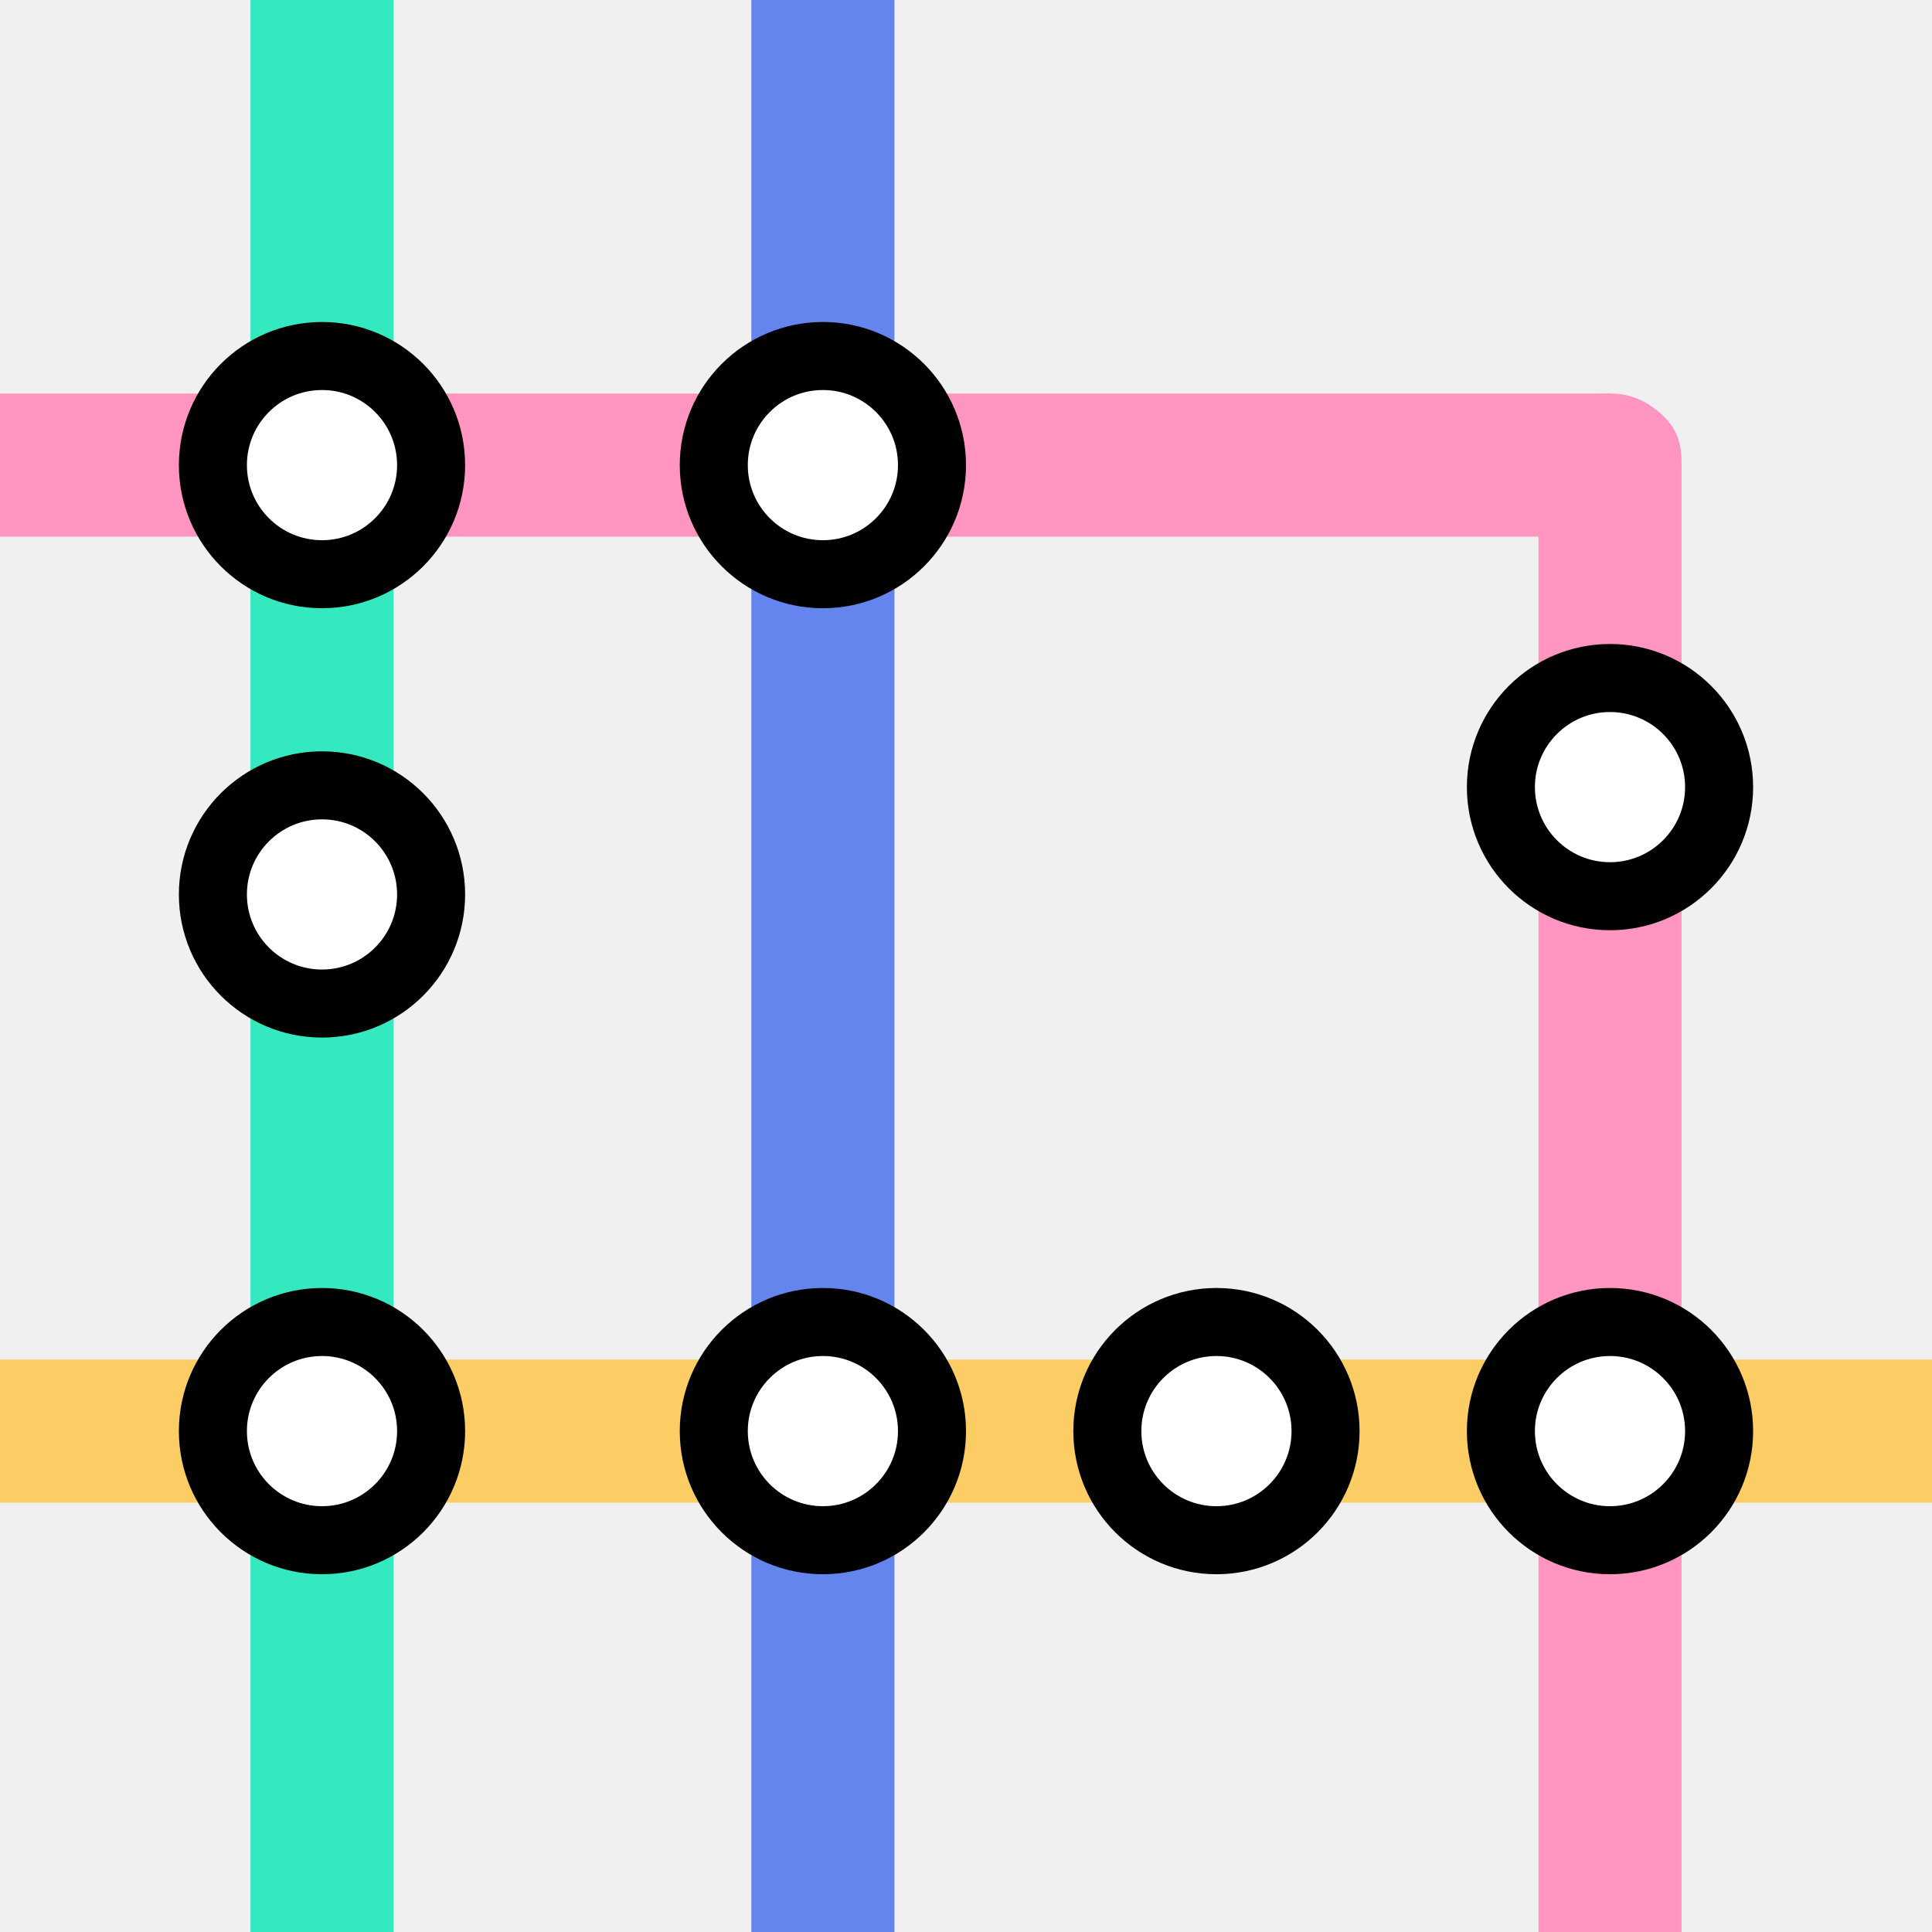
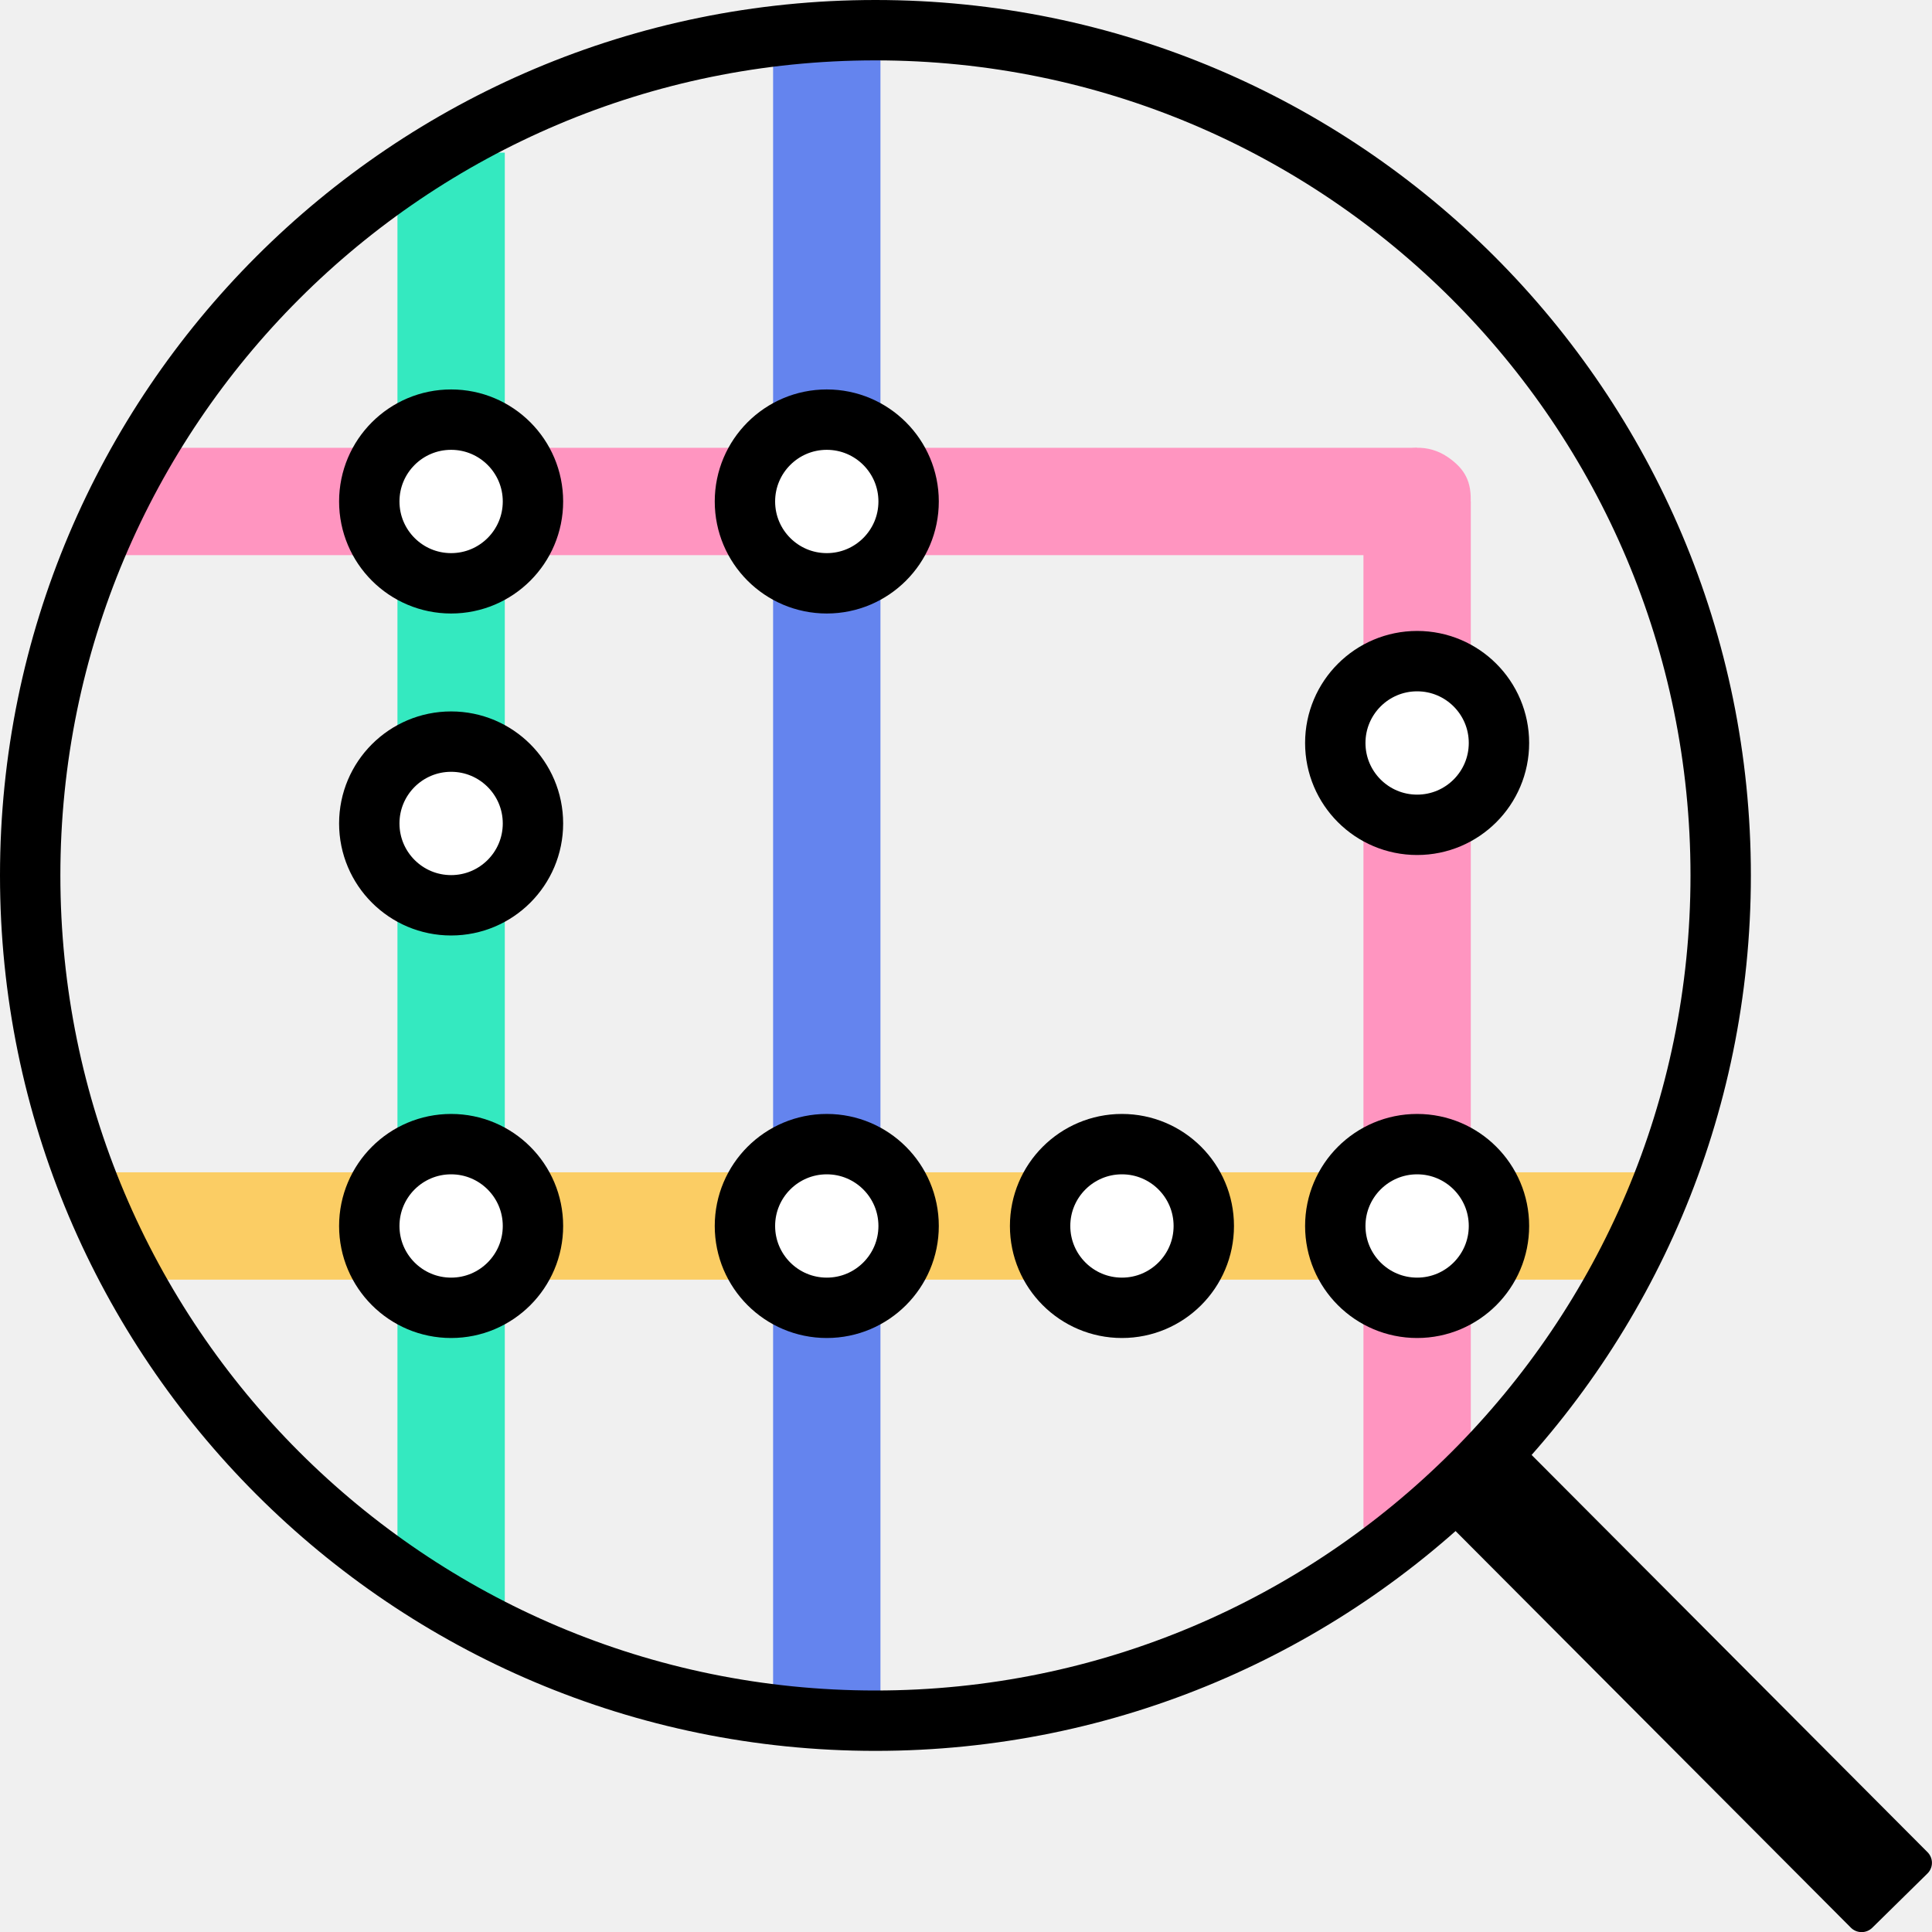
- <svg xmlns="http://www.w3.org/2000/svg" width="108" height="108" viewBox="0 0 108 108" version="1.1" id="svg653">
+ <svg xmlns="http://www.w3.org/2000/svg" width="64" height="64" viewBox="0 0 64 64" version="1.1" id="svg653">
  <defs id="defs650">
    <linearGradient id="linearGradient1138">
      <stop style="stop-color:#f5ffff;stop-opacity:1;" offset="0" id="stop1136" />
    </linearGradient>
    <linearGradient id="linearGradient11116">
      <stop style="stop-color:#b3b3b3;stop-opacity:1;" offset="0" id="stop11114" />
    </linearGradient>
-     <marker style="overflow:visible" id="TriangleInS" refX="0.0" refY="0.0" orient="auto">
-       <path transform="scale(-0.2)" style="fill-rule:evenodd;fill:context-stroke;stroke:context-stroke;stroke-width:1.0pt" d="M 5.77,0.0 L -2.88,5.0 L -2.88,-5.0 L 5.77,0.0 z " id="path9389" />
-     </marker>
-     <marker style="overflow:visible" id="Arrow2Sstart" refX="0.0" refY="0.0" orient="auto">
-       <path transform="scale(0.3) translate(-2.3,0)" d="M 8.719,4.034 L -2.207,0.016 L 8.719,-4.002 C 6.973,-1.63 6.983,1.616 8.719,4.034 z " style="stroke:context-stroke;fill-rule:evenodd;fill:context-stroke;stroke-width:0.625;stroke-linejoin:round" id="path9280" />
-     </marker>
-     <marker style="overflow:visible" id="Arrow2Mstart" refX="0.0" refY="0.0" orient="auto">
-       <path transform="scale(0.6) translate(0,0)" d="M 8.719,4.034 L -2.207,0.016 L 8.719,-4.002 C 6.973,-1.63 6.983,1.616 8.719,4.034 z " style="stroke:context-stroke;fill-rule:evenodd;fill:context-stroke;stroke-width:0.625;stroke-linejoin:round" id="path9274" />
-     </marker>
-     <marker style="overflow:visible" id="Arrow1Sstart" refX="0.0" refY="0.0" orient="auto">
-       <path transform="scale(0.2) translate(6,0)" style="fill-rule:evenodd;fill:context-stroke;stroke:context-stroke;stroke-width:1.0pt" d="M 0.0,0.0 L 5.0,-5.0 L -12.5,0.0 L 5.0,5.0 L 0.0,0.0 z " id="path9262" />
-     </marker>
-     <marker style="overflow:visible" id="TriangleInM" refX="0.0" refY="0.0" orient="auto">
-       <path transform="scale(-0.4)" style="fill-rule:evenodd;fill:context-stroke;stroke:context-stroke;stroke-width:1.0pt" d="M 5.77,0.0 L -2.88,5.0 L -2.88,-5.0 L 5.77,0.0 z " id="path9386" />
-     </marker>
-     <marker style="overflow:visible;" id="Arrow1Lend" refX="0.0" refY="0.0" orient="auto">
-       <path transform="scale(0.8) rotate(180) translate(12.5,0)" style="fill-rule:evenodd;fill:context-stroke;stroke:context-stroke;stroke-width:1.0pt;" d="M 0.0,0.0 L 5.0,-5.0 L -12.5,0.0 L 5.0,5.0 L 0.0,0.0 z " id="path9253" />
-     </marker>
-     <marker style="overflow:visible" id="Arrow1Lstart" refX="0.0" refY="0.0" orient="auto">
-       <path transform="scale(0.8) translate(12.5,0)" style="fill-rule:evenodd;fill:context-stroke;stroke:context-stroke;stroke-width:1.0pt" d="M 0.0,0.0 L 5.0,-5.0 L -12.5,0.0 L 5.0,5.0 L 0.0,0.0 z " id="path9250" />
-     </marker>
-     <marker style="overflow:visible" id="TriangleInM-7" refX="0" refY="0" orient="auto">
-       <path transform="scale(-0.4)" style="fill:context-stroke;fill-rule:evenodd;stroke:context-stroke;stroke-width:1pt" d="M 5.77,0 -2.88,5 V -5 Z" id="path9386-5" />
-     </marker>
-     <marker style="overflow:visible" id="TriangleInS-1" refX="0" refY="0" orient="auto">
-       <path transform="scale(-0.2)" style="fill:context-stroke;fill-rule:evenodd;stroke:context-stroke;stroke-width:1pt" d="M 5.77,0 -2.88,5 V -5 Z" id="path9389-2" />
-     </marker>
-     <marker style="overflow:visible" id="marker12466" refX="0" refY="0" orient="auto">
-       <path transform="scale(-0.2)" style="fill:context-stroke;fill-rule:evenodd;stroke:context-stroke;stroke-width:1pt" d="M 5.77,0 -2.88,5 V -5 Z" id="path12464" />
-     </marker>
-     <marker style="overflow:visible" id="TriangleInS-9" refX="0" refY="0" orient="auto">
-       <path transform="scale(-0.2)" style="fill:context-stroke;fill-rule:evenodd;stroke:context-stroke;stroke-width:1pt" d="M 5.77,0 -2.88,5 V -5 Z" id="path9389-25" />
-     </marker>
-     <marker style="overflow:visible" id="marker12466-7" refX="0" refY="0" orient="auto">
-       <path transform="scale(-0.2)" style="fill:context-stroke;fill-rule:evenodd;stroke:context-stroke;stroke-width:1pt" d="M 5.77,0 -2.88,5 V -5 Z" id="path12464-7" />
-     </marker>
-     <marker style="overflow:visible" id="TriangleInS-7" refX="0" refY="0" orient="auto">
-       <path transform="scale(-0.2)" style="fill:context-stroke;fill-rule:evenodd;stroke:context-stroke;stroke-width:1pt" d="M 5.77,0 -2.88,5 V -5 Z" id="path9389-8" />
-     </marker>
-     <marker style="overflow:visible" id="marker12466-1" refX="0" refY="0" orient="auto">
-       <path transform="scale(-0.2)" style="fill:context-stroke;fill-rule:evenodd;stroke:context-stroke;stroke-width:1pt" d="M 5.77,0 -2.88,5 V -5 Z" id="path12464-4" />
-     </marker>
-     <marker style="overflow:visible" id="TriangleInS-98" refX="0" refY="0" orient="auto">
-       <path transform="scale(-0.2)" style="fill:context-stroke;fill-rule:evenodd;stroke:context-stroke;stroke-width:1pt" d="M 5.77,0 -2.88,5 V -5 Z" id="path9389-1" />
-     </marker>
-     <marker style="overflow:visible" id="marker12466-72" refX="0" refY="0" orient="auto">
-       <path transform="scale(-0.2)" style="fill:context-stroke;fill-rule:evenodd;stroke:context-stroke;stroke-width:1pt" d="M 5.77,0 -2.88,5 V -5 Z" id="path12464-2" />
-     </marker>
-     <marker style="overflow:visible" id="TriangleInS-93" refX="0" refY="0" orient="auto">
-       <path transform="scale(-0.2)" style="fill:context-stroke;fill-rule:evenodd;stroke:context-stroke;stroke-width:1pt" d="M 5.77,0 -2.88,5 V -5 Z" id="path9389-3" />
-     </marker>
-     <marker style="overflow:visible" id="marker12466-8" refX="0" refY="0" orient="auto">
-       <path transform="scale(-0.2)" style="fill:context-stroke;fill-rule:evenodd;stroke:context-stroke;stroke-width:1pt" d="M 5.77,0 -2.88,5 V -5 Z" id="path12464-6" />
-     </marker>
-     <marker style="overflow:visible" id="TriangleInS-3" refX="0" refY="0" orient="auto">
-       <path transform="scale(-0.2)" style="fill:context-stroke;fill-rule:evenodd;stroke:context-stroke;stroke-width:1pt" d="M 5.77,0 -2.88,5 V -5 Z" id="path9389-33" />
-     </marker>
-     <marker style="overflow:visible" id="marker12466-6" refX="0" refY="0" orient="auto">
-       <path transform="scale(-0.2)" style="fill:context-stroke;fill-rule:evenodd;stroke:context-stroke;stroke-width:1pt" d="M 5.77,0 -2.88,5 V -5 Z" id="path12464-66" />
-     </marker>
  </defs>
-   <g id="layer1" style="display:none">
-     <circle style="fill:none;stroke:#000000;stroke-width:0.163" id="use137" cx="54" cy="54" r="32.919" />
+   <g id="layer1" style="display:inline;stroke-width:1.031" transform="matrix(0.969623,0,0,0.9696212,-20.35961,-20.35957)">
+     <circle style="display:none;fill:none;stroke:#000000;stroke-width:0.168" id="use137" cx="54" cy="54" r="32.919" />
+     <rect style="display:none;fill:none;fill-opacity:1;stroke:#000000;stroke-width:0.206;stroke-linejoin:miter;stroke-dasharray:none;stroke-opacity:1" id="rect23179" width="66.005" height="6.0178485e-07" x="20.997" y="-54" transform="scale(1,-1)" />
+     <rect style="display:none;fill:none;fill-opacity:1;stroke:#000000;stroke-width:0.206;stroke-linejoin:miter;stroke-dasharray:none;stroke-opacity:1" id="rect23179-7" width="66.005" height="6.0178371e-07" x="20.997" y="-54" transform="rotate(90)" />
  </g>
-   <rect style="fill:#34e9c0;fill-opacity:1;stroke:none;stroke-width:1.414;stroke-linecap:round;stroke-linejoin:round;stroke-miterlimit:4;stroke-dasharray:none;paint-order:fill markers stroke" id="rect1092" width="108" height="8" x="0" y="-22" transform="rotate(90)" />
-   <rect style="fill:#fbcd64;fill-opacity:1;stroke:none;stroke-width:1.414;stroke-linecap:round;stroke-linejoin:round;stroke-miterlimit:4;stroke-dasharray:none;paint-order:fill markers stroke" id="rect1092-4" width="108" height="8" x="0" y="76" />
-   <rect style="fill:#6484ee;fill-opacity:1;stroke:none;stroke-width:1.414;stroke-linecap:round;stroke-linejoin:round;stroke-miterlimit:4;stroke-dasharray:none;paint-order:fill markers stroke" id="rect1092-4-9" width="108" height="8" x="2.8421709e-14" y="-50" transform="rotate(90)" />
-   <rect style="fill:#ff95c0;fill-opacity:1;stroke:none;stroke-width:1.232;stroke-linecap:round;stroke-linejoin:round;stroke-miterlimit:4;stroke-dasharray:none;paint-order:fill markers stroke" id="rect1092-7" width="82" height="8" x="26" y="-94" transform="rotate(90)" />
-   <rect style="fill:#ff95c0;fill-opacity:1;stroke:none;stroke-width:1.291;stroke-linecap:round;stroke-linejoin:round;stroke-miterlimit:4;stroke-dasharray:none;paint-order:fill markers stroke" id="rect1092-7-4" width="90" height="8" x="-90" y="-30" transform="scale(-1)" />
-   <ellipse style="fill:#ffffff;fill-opacity:1;stroke:#000000;stroke-width:3.803;stroke-linecap:round;stroke-linejoin:round;stroke-miterlimit:4;stroke-dasharray:none;stroke-opacity:1;paint-order:fill markers stroke" id="path2170-4" cx="46" cy="26" rx="6.099" ry="6.099" />
-   <ellipse style="fill:#ffffff;fill-opacity:1;stroke:#000000;stroke-width:3.803;stroke-linecap:round;stroke-linejoin:round;stroke-miterlimit:4;stroke-dasharray:none;stroke-opacity:1;paint-order:fill markers stroke" id="path2170-4-6" cx="90" cy="80" rx="6.099" ry="6.099" />
-   <ellipse style="fill:#ffffff;fill-opacity:1;stroke:#000000;stroke-width:3.803;stroke-linecap:round;stroke-linejoin:round;stroke-miterlimit:4;stroke-dasharray:none;stroke-opacity:1;paint-order:fill markers stroke" id="path2170-4-0" cx="46" cy="80" rx="6.099" ry="6.099" />
-   <ellipse style="fill:#ffffff;fill-opacity:1;stroke:#000000;stroke-width:3.803;stroke-linecap:round;stroke-linejoin:round;stroke-miterlimit:4;stroke-dasharray:none;stroke-opacity:1;paint-order:fill markers stroke" id="path2170-4-4" cx="18" cy="26" rx="6.099" ry="6.099" />
-   <ellipse style="fill:#ffffff;fill-opacity:1;stroke:#000000;stroke-width:3.803;stroke-linecap:round;stroke-linejoin:round;stroke-miterlimit:4;stroke-dasharray:none;stroke-opacity:1;paint-order:fill markers stroke" id="path2170-4-07" cx="18" cy="80" rx="6.099" ry="6.099" />
-   <ellipse style="fill:#ffffff;fill-opacity:1;stroke:#000000;stroke-width:3.803;stroke-linecap:round;stroke-linejoin:round;stroke-miterlimit:4;stroke-dasharray:none;stroke-opacity:1;paint-order:fill markers stroke" id="path2170-4-7" cx="90" cy="44" rx="6.099" ry="6.099" />
-   <ellipse style="fill:#ffffff;fill-opacity:1;stroke:#000000;stroke-width:3.803;stroke-linecap:round;stroke-linejoin:round;stroke-miterlimit:4;stroke-dasharray:none;stroke-opacity:1;paint-order:fill markers stroke" id="path2170-4-7-7" cx="68" cy="80" rx="6.099" ry="6.099" />
-   <path style="fill:#ff95c0;fill-opacity:1;stroke:none;stroke-width:0.986;stroke-linecap:round;stroke-linejoin:round;stroke-miterlimit:4;stroke-dasharray:none;stroke-opacity:1;paint-order:markers fill stroke" d="m 88.719,29.811 c -1.055,-0.3 -2.317,-1.692 -2.603,-2.87 -0.857,-3.529 3.212,-6.303 6.2,-4.228 1.28,0.889 1.752,1.853 1.676,3.422 -0.083,1.721 -0.746,2.754 -2.197,3.422 -1.077,0.495 -1.969,0.569 -3.076,0.254 z" id="path6018" />
-   <ellipse style="fill:#ffffff;fill-opacity:1;stroke:#000000;stroke-width:3.803;stroke-linecap:round;stroke-linejoin:round;stroke-miterlimit:4;stroke-dasharray:none;stroke-opacity:1;paint-order:fill markers stroke" id="path2170-4-7-7-0" cx="18" cy="50" rx="6.099" ry="6.099" />
+   <rect style="fill:#34e9c0;fill-opacity:1;stroke:none;stroke-width:1.414;stroke-linecap:round;stroke-linejoin:round;stroke-miterlimit:4;stroke-dasharray:none;paint-order:fill markers stroke" id="rect1092-9" width="48" height="3.556" x="5.056" y="-16.722" transform="rotate(90)" />
+   <rect style="fill:#fbcd64;fill-opacity:1;stroke:none;stroke-width:1.414;stroke-linecap:round;stroke-linejoin:round;stroke-miterlimit:4;stroke-dasharray:none;paint-order:fill markers stroke" id="rect1092-4-0" width="50.9" height="3.556" x="3.5" y="38.834" />
+   <rect style="fill:#6484ee;fill-opacity:1;stroke:none;stroke-width:1.414;stroke-linecap:round;stroke-linejoin:round;stroke-miterlimit:4;stroke-dasharray:none;paint-order:fill markers stroke" id="rect1092-4-9-1" width="56" height="3.556" x="1" y="-29.166" transform="rotate(90)" />
+   <rect style="fill:#ff95c0;fill-opacity:1;stroke:none;stroke-width:1.232;stroke-linecap:round;stroke-linejoin:round;stroke-miterlimit:4;stroke-dasharray:none;paint-order:fill markers stroke" id="rect1092-7-3" width="33.988" height="3.556" x="16.612" y="-48.722" transform="rotate(90)" />
+   <rect style="fill:#ff95c0;fill-opacity:1;stroke:none;stroke-width:1.291;stroke-linecap:round;stroke-linejoin:round;stroke-miterlimit:4;stroke-dasharray:none;paint-order:fill markers stroke" id="rect1092-7-4-4" width="42.944" height="3.556" x="-46.944" y="-18.39" transform="scale(-1)" />
+   <ellipse style="fill:#ffffff;fill-opacity:1;stroke:#000000;stroke-width:2;stroke-linecap:round;stroke-linejoin:round;stroke-miterlimit:4;stroke-dasharray:none;stroke-opacity:1;paint-order:fill markers stroke" id="path2170-4-2" cx="27.388" cy="16.612" rx="2.711" ry="2.711" />
+   <ellipse style="fill:#ffffff;fill-opacity:1;stroke:#000000;stroke-width:2;stroke-linecap:round;stroke-linejoin:round;stroke-miterlimit:4;stroke-dasharray:none;stroke-opacity:1;paint-order:fill markers stroke" id="path2170-4-6-8" cx="46.944" cy="40.612" rx="2.711" ry="2.711" />
+   <ellipse style="fill:#ffffff;fill-opacity:1;stroke:#000000;stroke-width:2;stroke-linecap:round;stroke-linejoin:round;stroke-miterlimit:4;stroke-dasharray:none;stroke-opacity:1;paint-order:fill markers stroke" id="path2170-4-0-8" cx="27.388" cy="40.612" rx="2.711" ry="2.711" />
+   <ellipse style="fill:#ffffff;fill-opacity:1;stroke:#000000;stroke-width:2;stroke-linecap:round;stroke-linejoin:round;stroke-miterlimit:4;stroke-dasharray:none;stroke-opacity:1;paint-order:fill markers stroke" id="path2170-4-4-7" cx="14.944" cy="16.612" rx="2.711" ry="2.711" />
+   <ellipse style="fill:#ffffff;fill-opacity:1;stroke:#000000;stroke-width:2;stroke-linecap:round;stroke-linejoin:round;stroke-miterlimit:4;stroke-dasharray:none;stroke-opacity:1;paint-order:fill markers stroke" id="path2170-4-07-8" cx="14.944" cy="40.612" rx="2.711" ry="2.711" />
+   <ellipse style="fill:#ffffff;fill-opacity:1;stroke:#000000;stroke-width:2;stroke-linecap:round;stroke-linejoin:round;stroke-miterlimit:4;stroke-dasharray:none;stroke-opacity:1;paint-order:fill markers stroke" id="path2170-4-7-0" cx="46.944" cy="24.612" rx="2.711" ry="2.711" />
+   <ellipse style="fill:#ffffff;fill-opacity:1;stroke:#000000;stroke-width:2;stroke-linecap:round;stroke-linejoin:round;stroke-miterlimit:4;stroke-dasharray:none;stroke-opacity:1;paint-order:fill markers stroke" id="path2170-4-7-7-2" cx="37.166" cy="40.612" rx="2.711" ry="2.711" />
+   <path style="fill:#ff95c0;fill-opacity:1;stroke:none;stroke-width:0.986;stroke-linecap:round;stroke-linejoin:round;stroke-miterlimit:4;stroke-dasharray:none;stroke-opacity:1;paint-order:markers fill stroke" d="m 46.374,18.305 c -0.469,-0.133 -1.03,-0.752 -1.157,-1.276 -0.381,-1.568 1.428,-2.801 2.755,-1.879 0.569,0.395 0.779,0.823 0.745,1.521 -0.037,0.765 -0.331,1.224 -0.977,1.521 -0.478,0.22 -0.875,0.253 -1.367,0.113 z" id="path6018-3" />
+   <ellipse style="fill:#ffffff;fill-opacity:1;stroke:#000000;stroke-width:2;stroke-linecap:round;stroke-linejoin:round;stroke-miterlimit:4;stroke-dasharray:none;stroke-opacity:1;paint-order:fill markers stroke" id="path2170-4-7-7-0-8" cx="14.944" cy="27.278" rx="2.711" ry="2.711" />
+   <circle style="fill:none;fill-opacity:1;stroke:#000000;stroke-width:2;stroke-linejoin:miter;stroke-dasharray:none;stroke-opacity:1" id="path23328" cx="29" cy="29" r="28" />
+   <rect style="fill:#000000;fill-opacity:1;stroke:#000000;stroke-width:1;stroke-linecap:round;stroke-linejoin:round;stroke-miterlimit:4;stroke-dasharray:none;stroke-opacity:1;paint-order:normal" id="rect6244-9-8-1-7-5" width="2.564" height="18.651" x="-1.151" y="69.87" transform="matrix(0.7130029,-0.7011611,0.7059213,0.7082902,0,0)" />
</svg>
